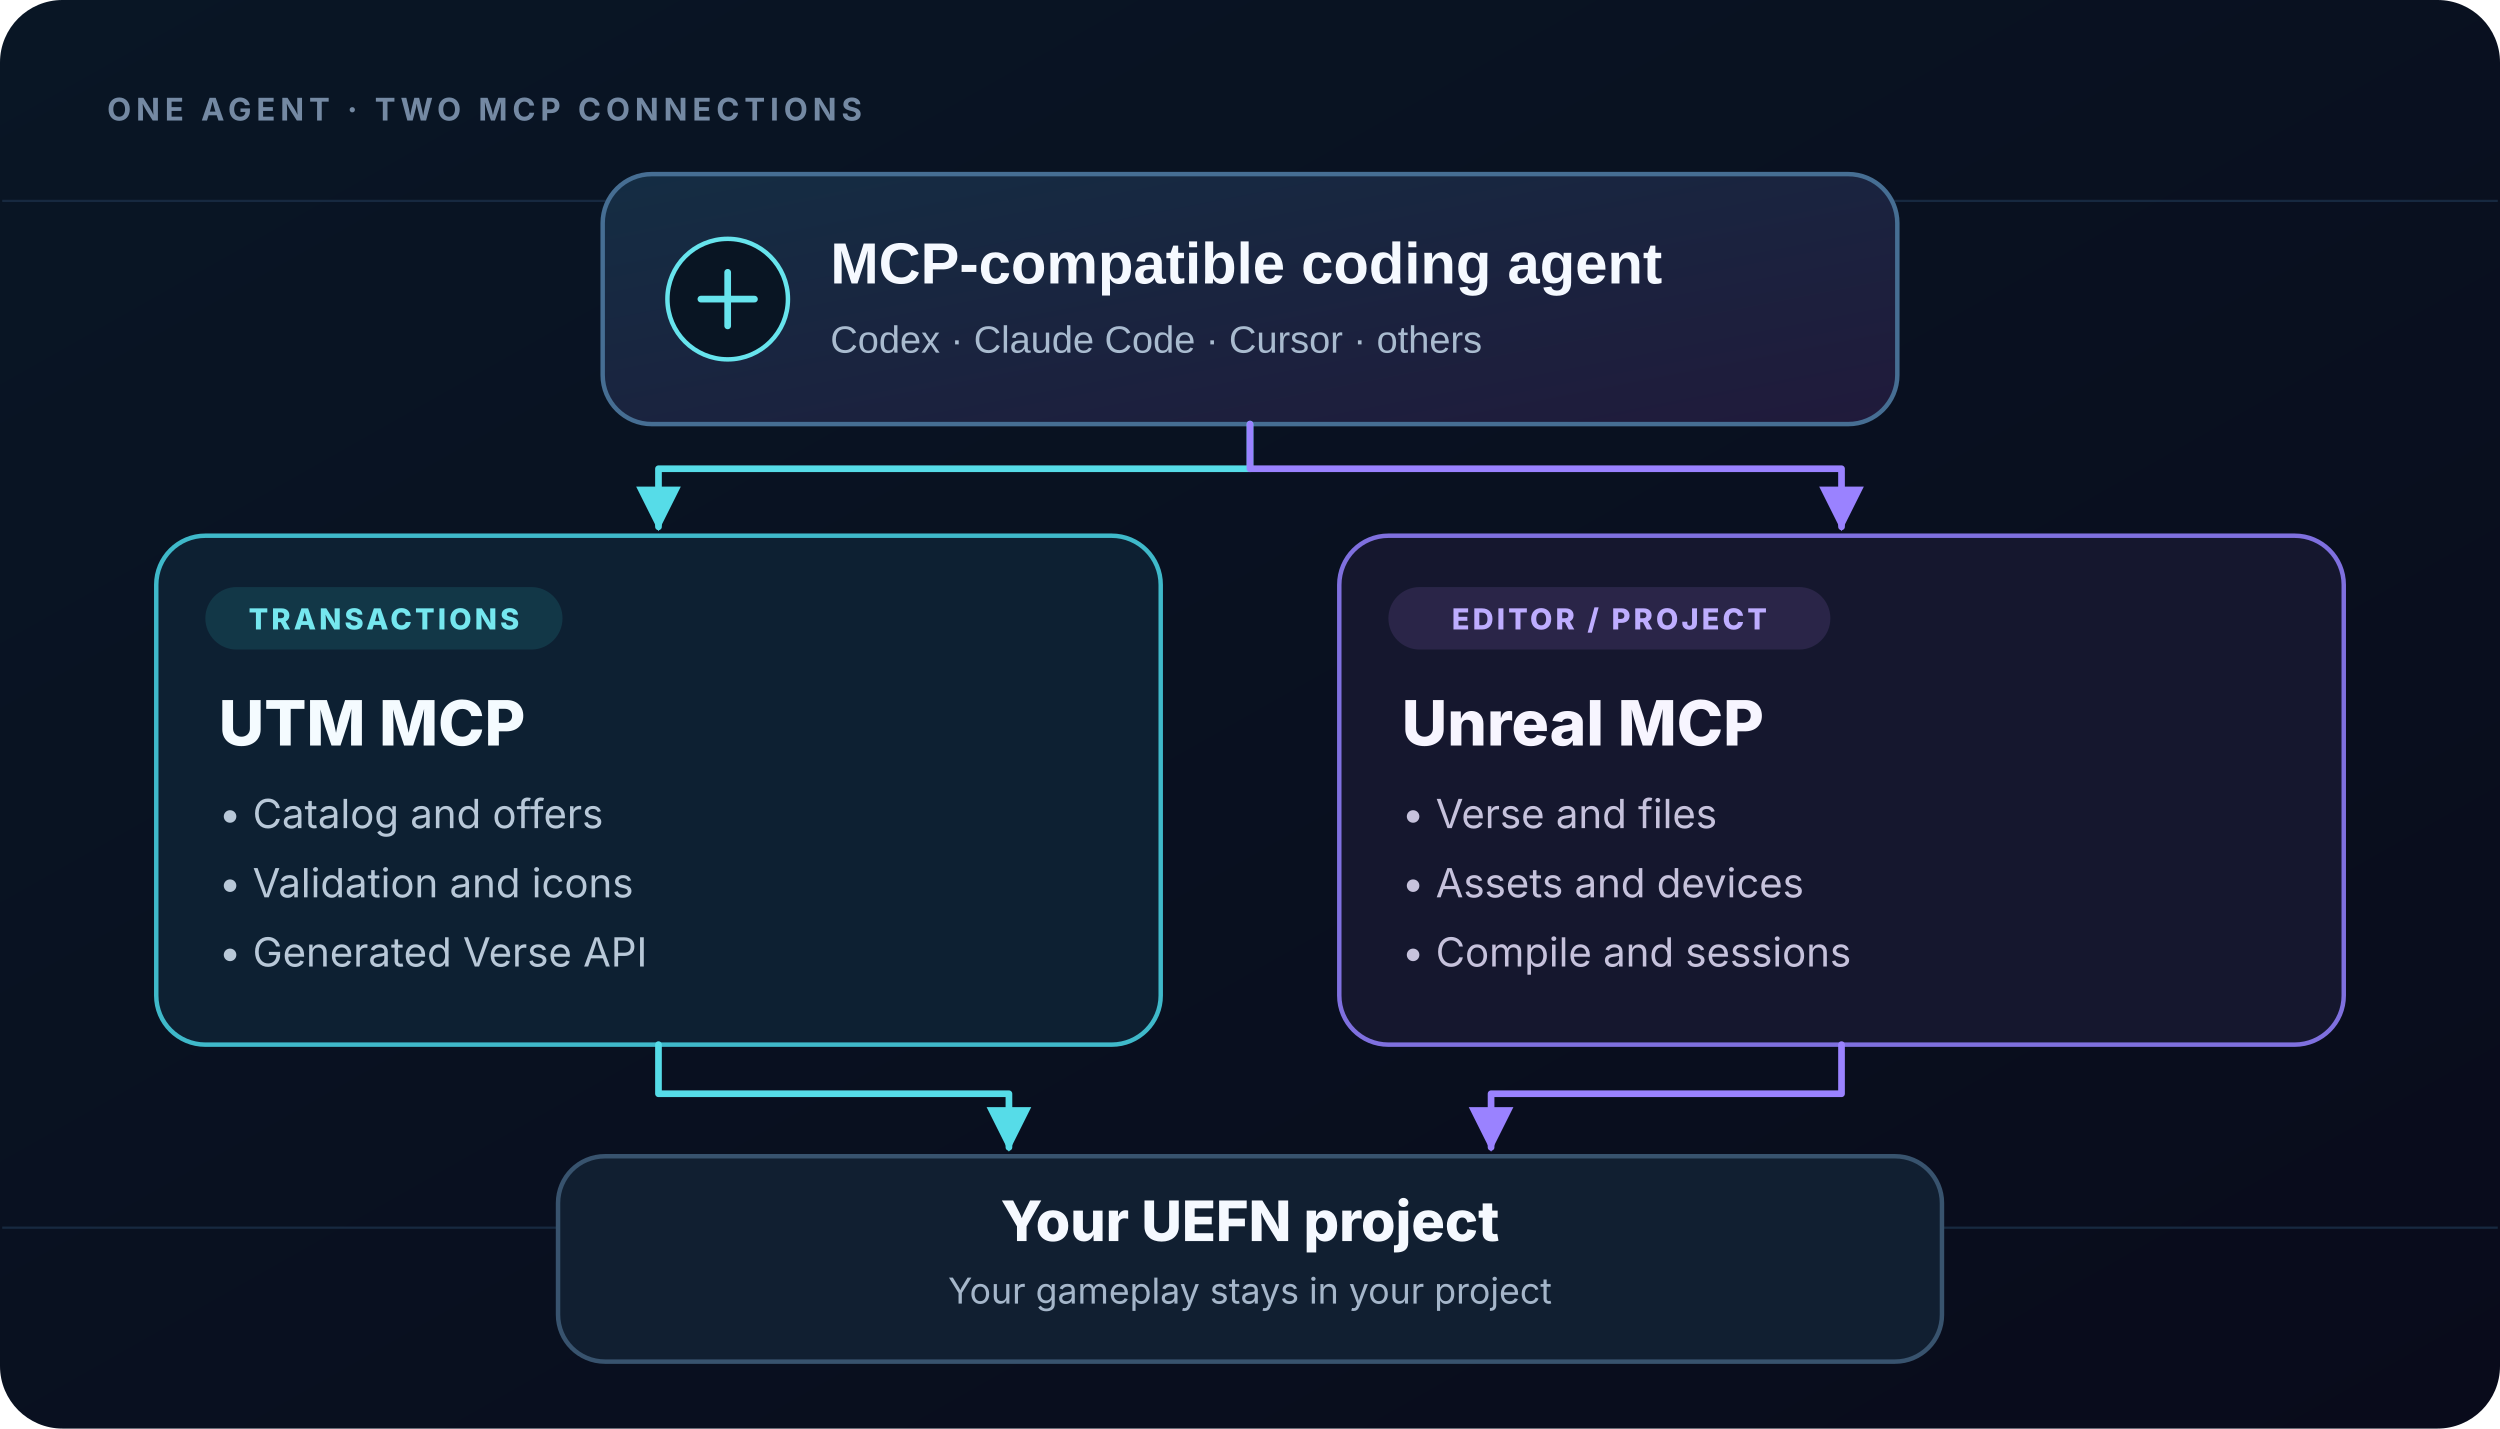
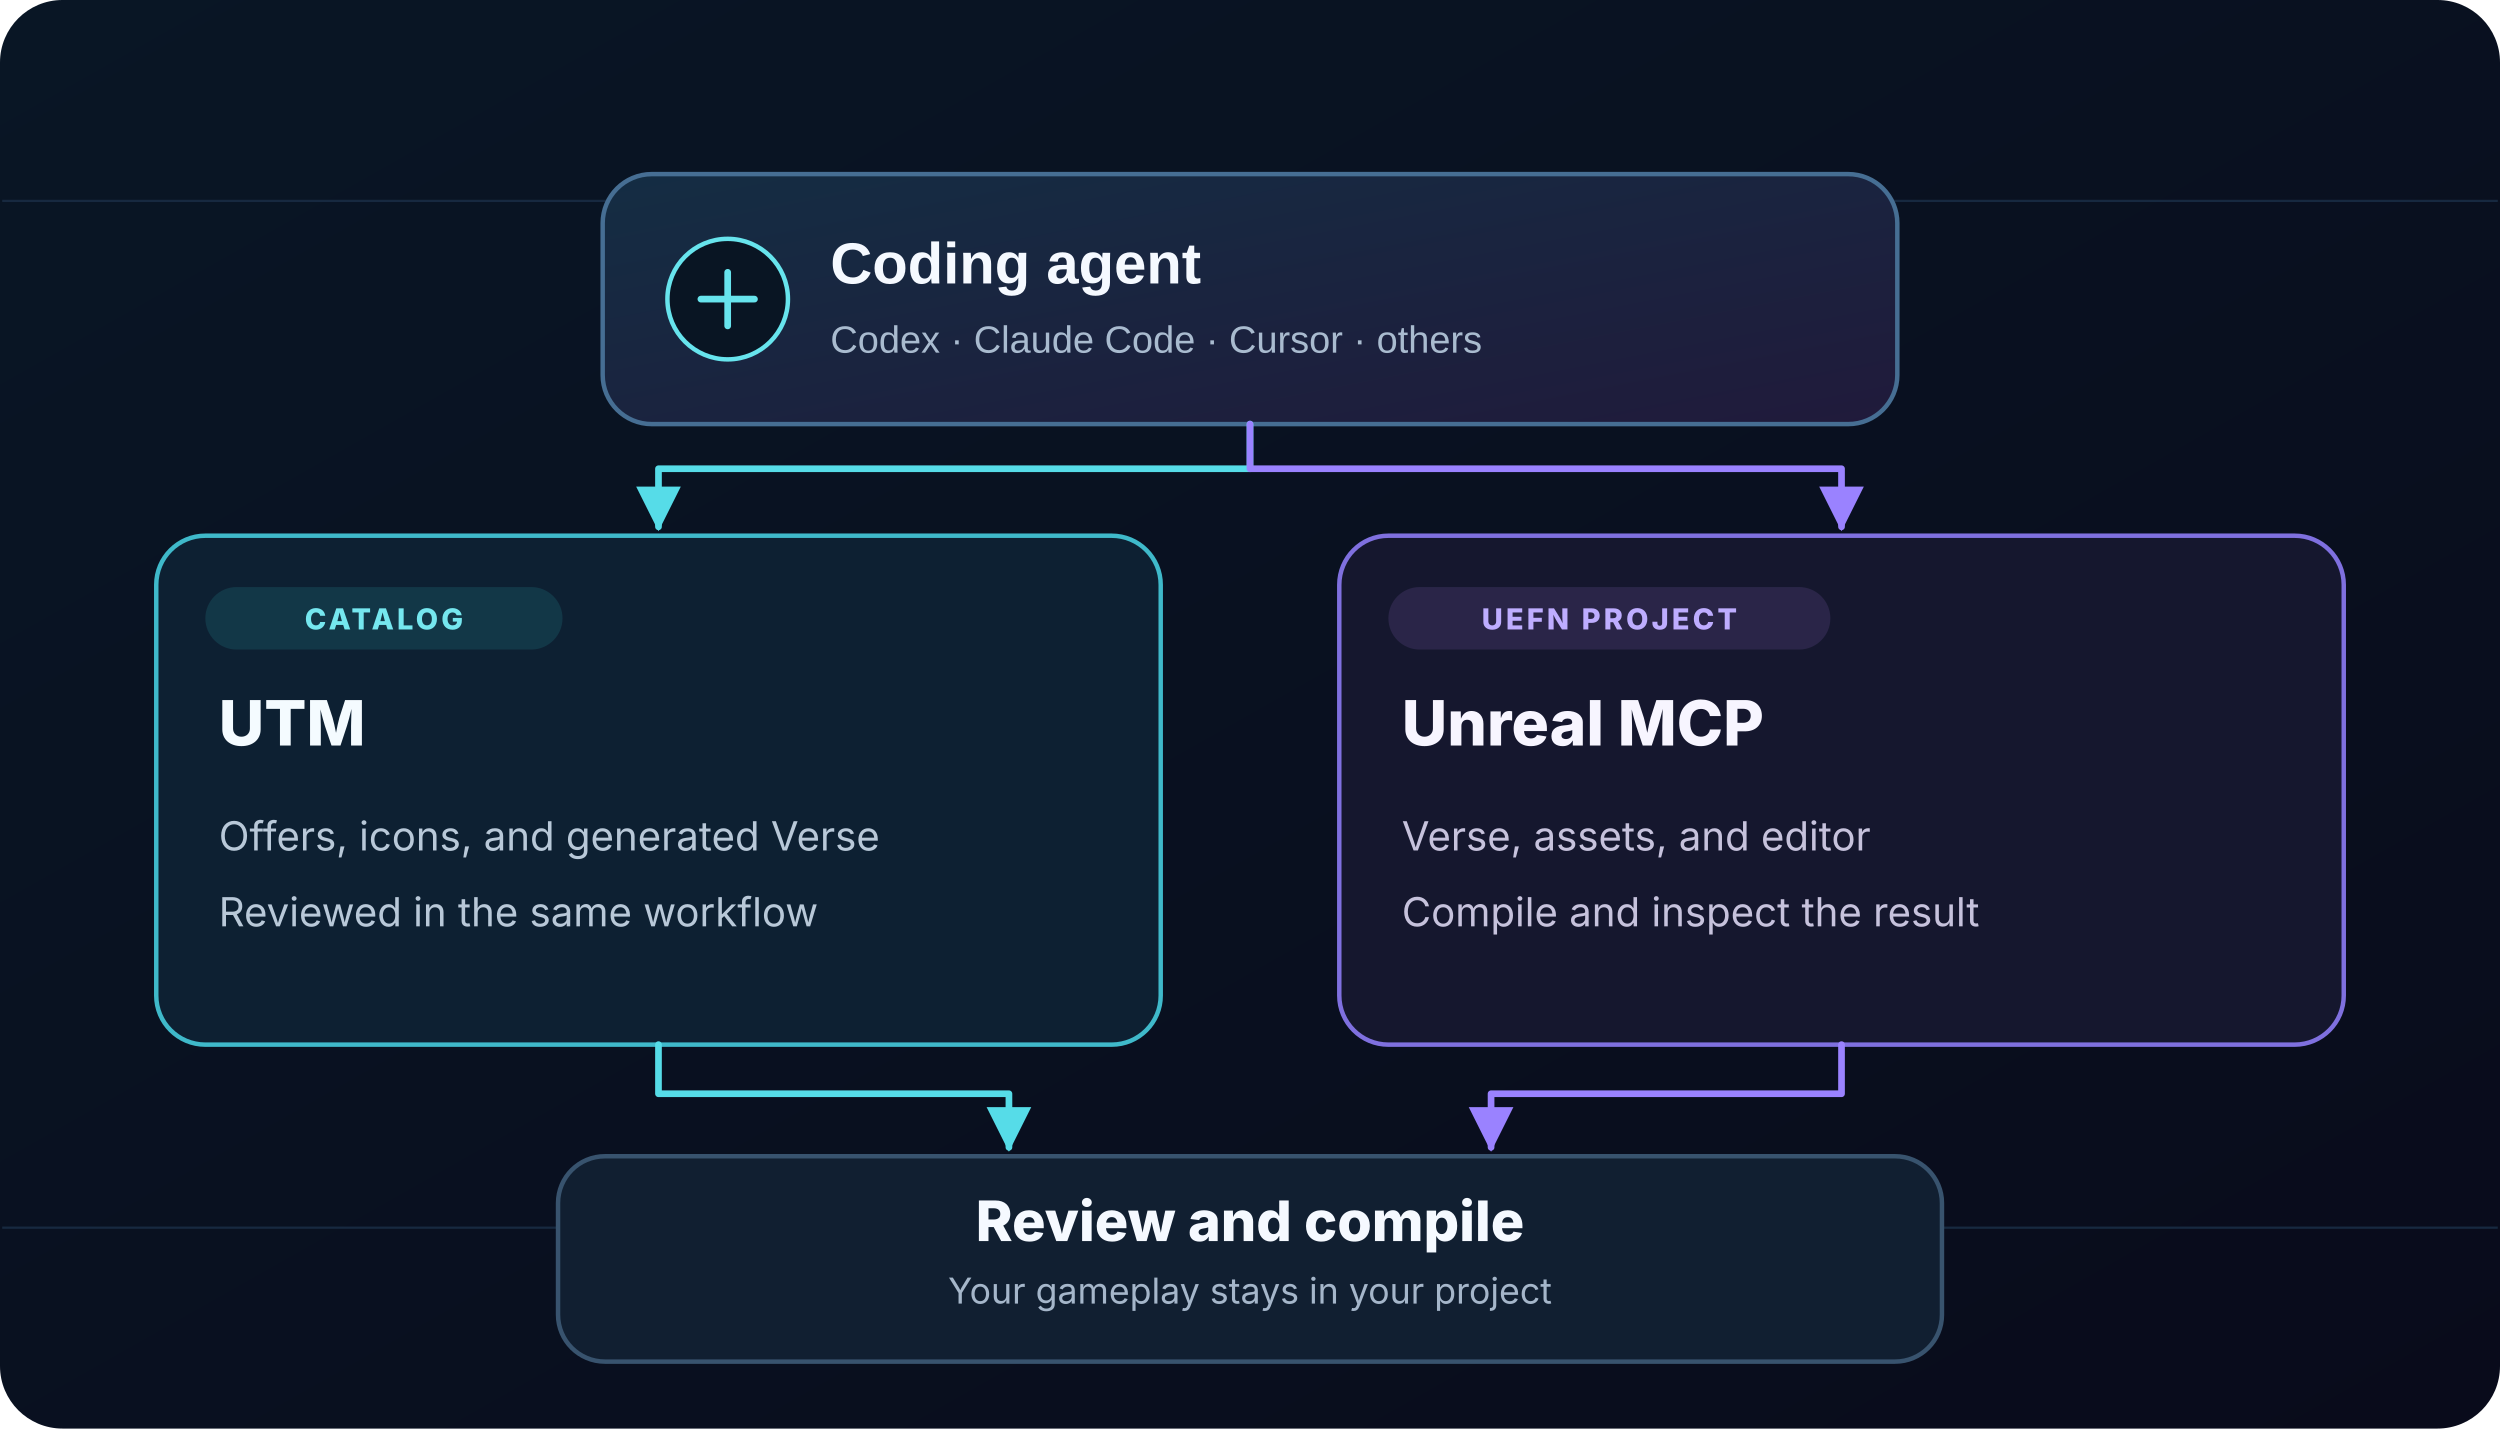
<svg xmlns="http://www.w3.org/2000/svg" viewBox="0 0 1120 640" role="img" aria-labelledby="title desc">
  <defs>
    <linearGradient id="background" x1="0" y1="0" x2="1" y2="1">
      <stop stop-color="#091625" />
      <stop offset="1" stop-color="#090b1b" />
    </linearGradient>
    <linearGradient id="agentFill" x1="0" y1="0" x2="1" y2="1">
      <stop stop-color="#142d43" />
      <stop offset="1" stop-color="#201a3b" />
    </linearGradient>
    <marker id="arrowCyan" viewBox="0 0 12 12" refX="10" refY="6" markerWidth="8" markerHeight="8" orient="auto">
      <path d="M1 1 11 6 1 11Z" fill="#56dce8" />
    </marker>
    <marker id="arrowPurple" viewBox="0 0 12 12" refX="10" refY="6" markerWidth="8" markerHeight="8" orient="auto">
      <path d="M1 1 11 6 1 11Z" fill="#9a82ff" />
    </marker>
  </defs>
  <rect width="1120" height="640" rx="28" fill="url(#background)" />
  <path d="M1 90H1119M1 550H1119" stroke="#172940" />
-   <text x="48" y="54" fill="#7489a3" font-family="Inter,Segoe UI,Arial,sans-serif" font-size="14" font-weight="700" letter-spacing="2.2">ONE AGENT · TWO MCP CONNECTIONS</text>
  <g>
    <rect x="270" y="78" width="580" height="112" rx="22" fill="url(#agentFill)" stroke="#466e93" stroke-width="2" />
    <circle cx="326" cy="134" r="27" fill="#091523" stroke="#67e4ed" stroke-width="2" />
    <path d="M314 134h24M326 122v24" stroke="#67e4ed" stroke-width="3" stroke-linecap="round" />
-     <text x="372" y="127" fill="#f5f9ff" font-family="Segoe UI,Arial,sans-serif" font-size="26" font-weight="800">MCP-compatible coding agent</text>
+     <text x="372" y="127" fill="#f5f9ff" font-family="Segoe UI,Arial,sans-serif" font-size="26" font-weight="800">Coding agent</text>
    <text x="372" y="158" fill="#a9bbcf" font-family="Segoe UI,Arial,sans-serif" font-size="17">Codex · Claude Code · Cursor · others</text>
  </g>
  <path d="M560 190V210H295V236" fill="none" stroke="#56dce8" stroke-width="3" stroke-linecap="round" stroke-linejoin="round" marker-end="url(#arrowCyan)" />
  <path d="M560 190V210H825V236" fill="none" stroke="#9a82ff" stroke-width="3" stroke-linecap="round" stroke-linejoin="round" marker-end="url(#arrowPurple)" />
  <g>
    <rect x="70" y="240" width="450" height="228" rx="22" fill="#0d2032" stroke="#3fb9ca" stroke-width="2" />
    <rect x="92" y="263" width="160" height="28" rx="14" fill="#123747" />
-     <text x="172" y="282" text-anchor="middle" fill="#75e7ef" font-family="Inter,Segoe UI,Arial,sans-serif" font-size="13" font-weight="800" letter-spacing="1.4">TRANSACTIONS</text>
-     <text x="98" y="334" fill="#f4fbff" font-family="Inter,Segoe UI,Arial,sans-serif" font-size="28" font-weight="800">UTM MCP</text>
-     <text x="98" y="371" fill="#b8c8d8" font-family="Inter,Segoe UI,Arial,sans-serif" font-size="18">• Catalog and offers</text>
-     <text x="98" y="402" fill="#b8c8d8" font-family="Inter,Segoe UI,Arial,sans-serif" font-size="18">• Validation and icons</text>
-     <text x="98" y="433" fill="#b8c8d8" font-family="Inter,Segoe UI,Arial,sans-serif" font-size="18">• Generated Verse API</text>
+     <text x="172" y="282" text-anchor="middle" fill="#75e7ef" font-family="Inter,Segoe UI,Arial,sans-serif" font-size="13" font-weight="800" letter-spacing="1.4">CATALOG</text>
+     <text x="98" y="334" fill="#f4fbff" font-family="Inter,Segoe UI,Arial,sans-serif" font-size="28" font-weight="800">UTM</text>
+     <text x="98" y="381" fill="#b8c8d8" font-family="Inter,Segoe UI,Arial,sans-serif" font-size="18">Offers, icons, and generated Verse</text>
+     <text x="98" y="415" fill="#b8c8d8" font-family="Inter,Segoe UI,Arial,sans-serif" font-size="18">Reviewed in the same workflow</text>
  </g>
  <g>
    <rect x="600" y="240" width="450" height="228" rx="22" fill="#15172e" stroke="#7f70df" stroke-width="2" />
    <rect x="622" y="263" width="198" height="28" rx="14" fill="#2a2548" />
-     <text x="721" y="282" text-anchor="middle" fill="#beadff" font-family="Inter,Segoe UI,Arial,sans-serif" font-size="13" font-weight="800" letter-spacing="1.4">EDITOR / PROJECT</text>
+     <text x="721" y="282" text-anchor="middle" fill="#beadff" font-family="Inter,Segoe UI,Arial,sans-serif" font-size="13" font-weight="800" letter-spacing="1.4">UEFN PROJECT</text>
    <text x="628" y="334" fill="#f7f5ff" font-family="Inter,Segoe UI,Arial,sans-serif" font-size="28" font-weight="800">Unreal MCP</text>
-     <text x="628" y="371" fill="#c6c2dc" font-family="Inter,Segoe UI,Arial,sans-serif" font-size="18">• Verse and files</text>
-     <text x="628" y="402" fill="#c6c2dc" font-family="Inter,Segoe UI,Arial,sans-serif" font-size="18">• Assets and devices</text>
-     <text x="628" y="433" fill="#c6c2dc" font-family="Inter,Segoe UI,Arial,sans-serif" font-size="18">• Compile and sessions</text>
+     <text x="628" y="381" fill="#c6c2dc" font-family="Inter,Segoe UI,Arial,sans-serif" font-size="18">Verse, assets, and editor</text>
+     <text x="628" y="415" fill="#c6c2dc" font-family="Inter,Segoe UI,Arial,sans-serif" font-size="18">Compile and inspect the result</text>
  </g>
  <path d="M295 468V490H452V514" fill="none" stroke="#56dce8" stroke-width="3" stroke-linecap="round" stroke-linejoin="round" marker-end="url(#arrowCyan)" />
  <path d="M825 468V490H668V514" fill="none" stroke="#9a82ff" stroke-width="3" stroke-linecap="round" stroke-linejoin="round" marker-end="url(#arrowPurple)" />
  <g>
    <rect x="250" y="518" width="620" height="92" rx="21" fill="#111f31" stroke="#38536e" stroke-width="2" />
-     <text x="560" y="556" text-anchor="middle" fill="#f5f9ff" font-family="Inter,Segoe UI,Arial,sans-serif" font-size="25" font-weight="800">Your UEFN project</text>
+     <text x="560" y="556" text-anchor="middle" fill="#f5f9ff" font-family="Inter,Segoe UI,Arial,sans-serif" font-size="25" font-weight="800">Review and compile</text>
    <text x="560" y="584" text-anchor="middle" fill="#a5b6ca" font-family="Inter,Segoe UI,Arial,sans-serif" font-size="16">Your gameplay stays in your project</text>
  </g>
</svg>
